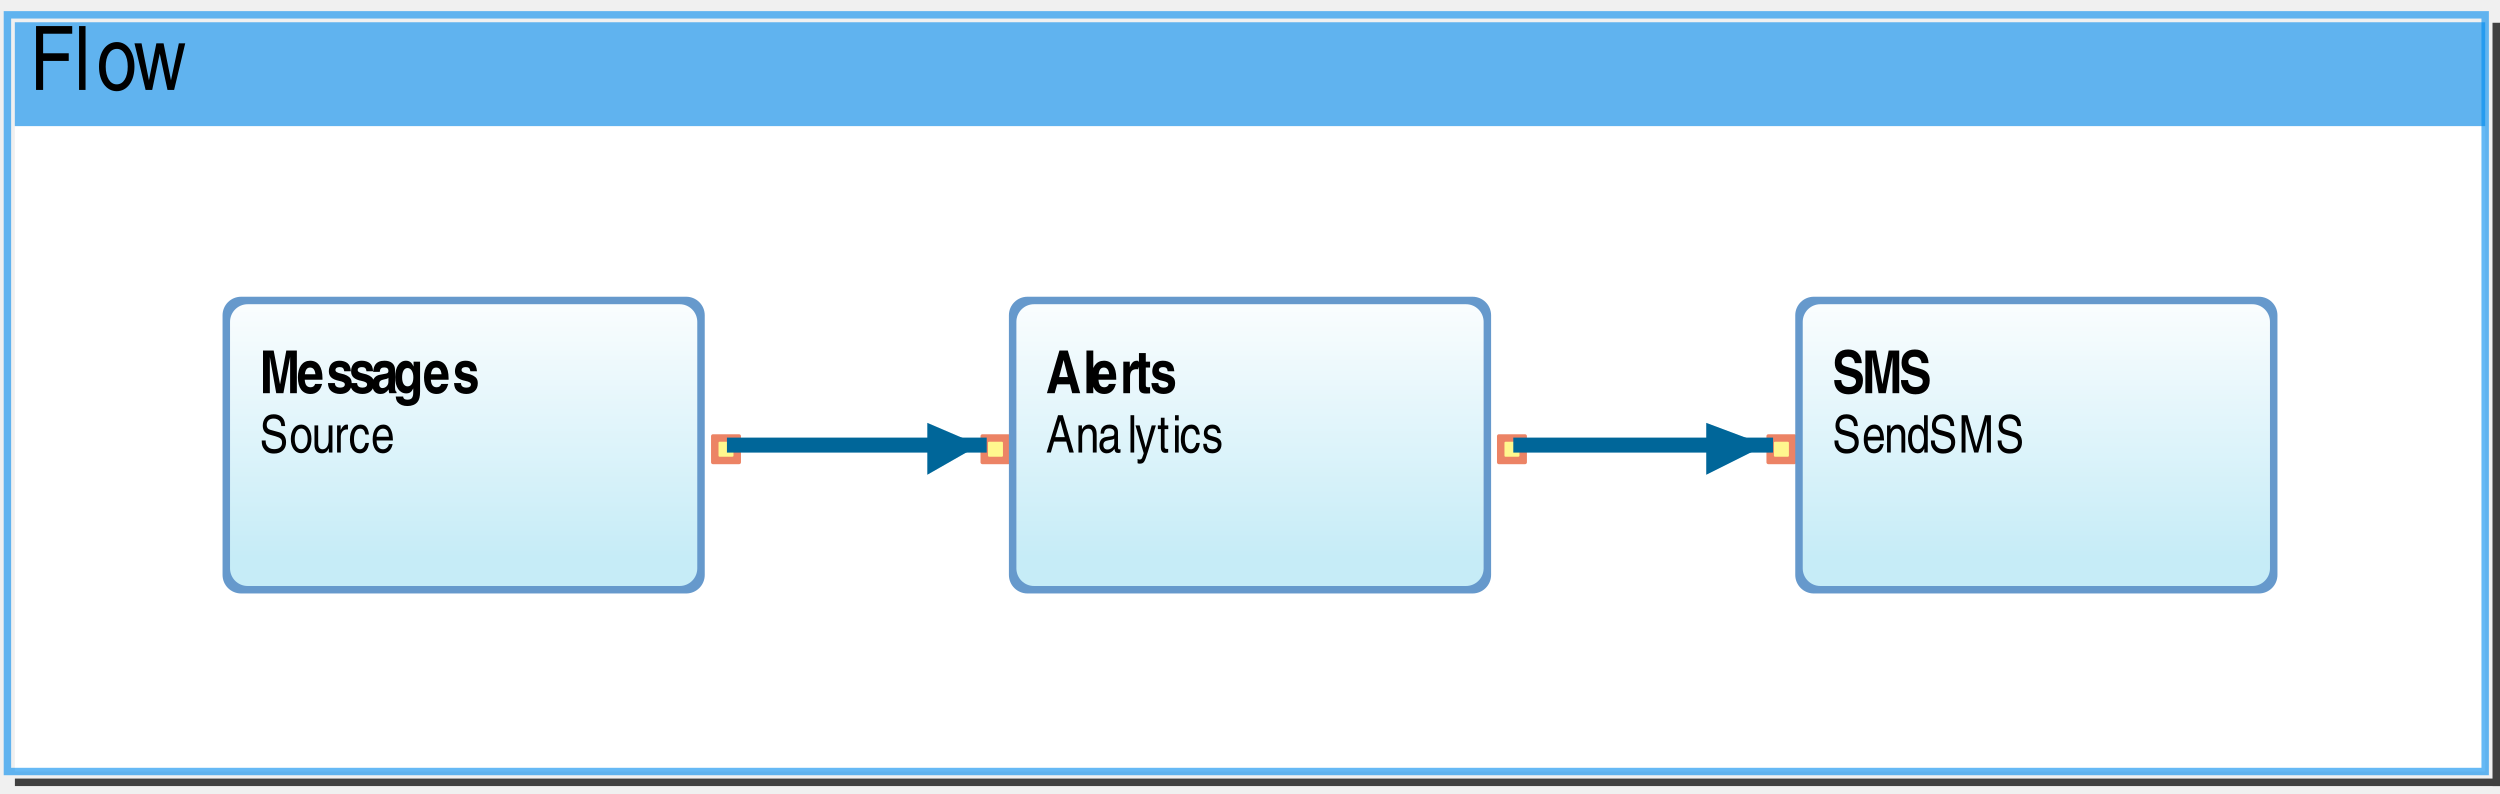
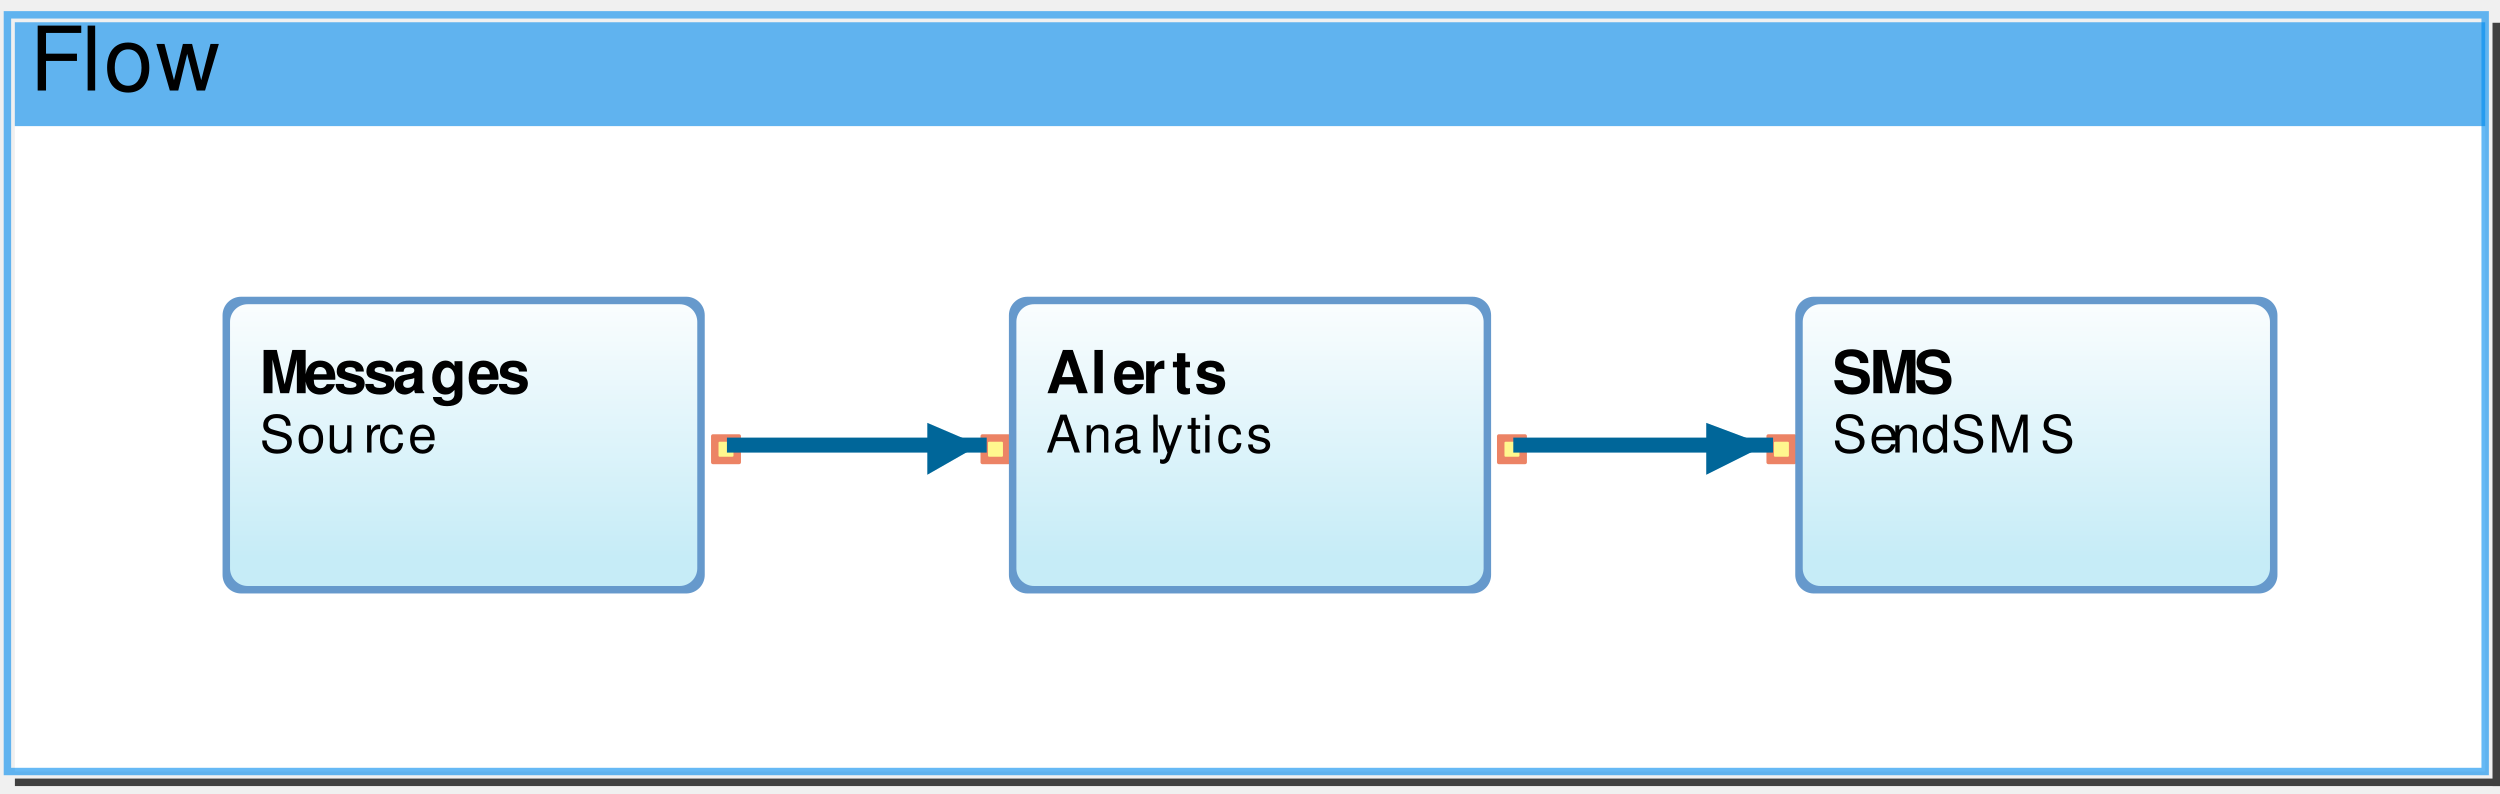
<svg xmlns="http://www.w3.org/2000/svg" style="fill-opacity:1; color-rendering:auto; color-interpolation:auto; text-rendering:auto; stroke:black; stroke-linecap:square; stroke-miterlimit:10; shape-rendering:auto; stroke-opacity:1; fill:black; stroke-dasharray:none; font-weight:normal; stroke-width:1; font-family:'Dialog'; font-style:normal; stroke-linejoin:miter; font-size:12; stroke-dashoffset:0; image-rendering:auto;">
  <defs id="genericDefs" />
  <g>
    <defs id="defs1">
      <linearGradient x1="31.009" gradientUnits="userSpaceOnUse" x2="31.009" y1="41.009" y2="75.193" id="linearGradient1" spreadMethod="pad">
        <stop style="stop-opacity:1; stop-color:rgb(250,253,254);" offset="0%" />
        <stop style="stop-opacity:1; stop-color:rgb(198,236,247);" offset="100%" />
      </linearGradient>
      <linearGradient x1="137.009" gradientUnits="userSpaceOnUse" x2="137.009" y1="41.009" y2="75.193" id="linearGradient2" spreadMethod="pad">
        <stop style="stop-opacity:1; stop-color:rgb(250,253,254);" offset="0%" />
        <stop style="stop-opacity:1; stop-color:rgb(198,236,247);" offset="100%" />
      </linearGradient>
      <linearGradient x1="243.009" gradientUnits="userSpaceOnUse" x2="243.009" y1="41.009" y2="75.193" id="linearGradient3" spreadMethod="pad">
        <stop style="stop-opacity:1; stop-color:rgb(250,253,254);" offset="0%" />
        <stop style="stop-opacity:1; stop-color:rgb(198,236,247);" offset="100%" />
      </linearGradient>
      <clipPath clipPathUnits="userSpaceOnUse" id="clipPath1">
        <path d="M0 0 L337 0 L337 107 L0 107 L0 0 Z" />
      </clipPath>
      <clipPath clipPathUnits="userSpaceOnUse" id="clipPath2">
        <path d="M0 0 L0 107 L337 107 L337 0 Z" />
      </clipPath>
      <clipPath clipPathUnits="userSpaceOnUse" id="clipPath3">
        <path d="M0 0 L0 106 L337 106 L337 0 Z" />
      </clipPath>
    </defs>
    <g style="fill:rgb(0,0,0); fill-opacity:0; stroke-opacity:0; stroke:rgb(0,0,0);">
      <rect x="0" y="0" width="337" style="clip-path:url(#clipPath1); stroke:none;" height="107" />
    </g>
    <g style="fill:rgb(64,64,64); text-rendering:optimizeSpeed; stroke:rgb(64,64,64);">
      <rect x="2.009" y="104.952" width="334.991" style="clip-path:url(#clipPath2); stroke:none;" height="1.009" />
      <rect x="335.991" y="3.068" width="1.009" style="clip-path:url(#clipPath2); stroke:none;" height="102.893" />
      <rect x="2" y="17" width="333" style="clip-path:url(#clipPath3); fill:white; text-rendering:geometricPrecision; stroke:none;" height="87" />
    </g>
    <g style="fill:rgb(0,139,239); text-rendering:geometricPrecision; fill-opacity:0.6; stroke-opacity:0.6; stroke:rgb(0,139,239);">
      <rect x="2" y="3" width="333" style="clip-path:url(#clipPath3); stroke:none;" height="14" />
    </g>
    <g style="font-family:sans-serif; text-rendering:geometricPrecision;">
-       <path d="M5.812 8.215 L5.812 12.122 L4.859 12.122 L4.859 3.512 L9.734 3.512 L9.734 4.544 L5.812 4.544 L5.812 7.184 L9.266 7.184 L9.266 8.215 ZM11.531 3.512 L11.531 12.122 L10.656 12.122 L10.656 3.512 ZM15.766 5.669 C17.156 5.669 18.125 7.044 18.125 8.981 C18.125 10.934 17.156 12.294 15.734 12.294 C14.328 12.294 13.344 10.934 13.344 8.981 C13.344 6.997 14.312 5.669 15.766 5.669 ZM15.766 6.59 C14.828 6.59 14.25 7.512 14.25 8.981 C14.25 10.434 14.844 11.372 15.734 11.372 C16.641 11.372 17.219 10.434 17.219 8.981 C17.219 7.544 16.641 6.59 15.766 6.59 ZM21.531 7.215 L20.516 12.122 L19.625 12.122 L18.125 5.84 L19.078 5.84 L20.078 10.825 L21.078 5.84 L22.047 5.84 L23.047 10.825 L24.109 5.84 L24.969 5.84 L23.469 12.122 L22.578 12.122 Z" style="stroke:none; clip-path:url(#clipPath3);" />
+       <path d="M6.203 8.216 L6.203 12.2 L5.078 12.2 L5.078 3.45 L10.953 3.45 L10.953 4.435 L6.203 4.435 L6.203 7.232 L10.375 7.232 L10.375 8.216 ZM12.828 3.45 L12.828 12.2 L11.812 12.2 L11.812 3.45 ZM17.266 5.732 C19.078 5.732 20.125 6.982 20.125 9.153 C20.125 11.216 19.047 12.482 17.281 12.482 C15.484 12.482 14.438 11.216 14.438 9.107 C14.438 6.997 15.5 5.732 17.266 5.732 ZM17.281 6.654 C16.156 6.654 15.469 7.591 15.469 9.107 C15.469 10.622 16.156 11.56 17.281 11.56 C18.375 11.56 19.078 10.622 19.078 9.138 C19.078 7.575 18.406 6.654 17.281 6.654 ZM27.641 12.2 L26.516 12.2 L25.234 7.263 L24.031 12.2 L22.891 12.2 L21.078 5.919 L22.172 5.919 L23.453 10.81 L24.656 5.919 L25.891 5.919 L27.125 10.81 L28.375 5.919 L29.5 5.919 Z" style="stroke:none; clip-path:url(#clipPath3);" />
    </g>
    <g style="fill:rgb(0,139,239); text-rendering:geometricPrecision; fill-opacity:0.6; font-family:sans-serif; stroke-opacity:0.6; stroke:rgb(0,139,239);">
      <rect x="1" y="2" width="334" style="fill:none; clip-path:url(#clipPath3);" height="102" />
    </g>
    <g style="fill:rgb(236,131,101); text-rendering:geometricPrecision; font-family:sans-serif; stroke:rgb(236,131,101);">
      <rect x="95.847" y="58.537" width="4.036" style="clip-path:url(#clipPath2); stroke:none;" rx="0.252" ry="0.252" height="4.036" />
      <rect x="96.856" y="59.546" width="2.018" style="clip-path:url(#clipPath2); fill:rgb(255,247,142); stroke:none;" rx="0.126" ry="0.127" height="2.018" />
      <rect x="30" y="40" width="65" style="clip-path:url(#clipPath2); fill:rgb(102,153,204); stroke:none;" rx="2.5" ry="2.5" height="40" />
      <rect x="31.009" y="41.009" width="62.982" style="clip-path:url(#clipPath2); fill:url(#linearGradient1); stroke:none;" rx="2.374" ry="2.375" height="37.982" />
    </g>
    <g style="text-rendering:geometricPrecision; font-size:8; font-weight:bold; font-family:sans-serif;">
-       <path d="M40.016 47.25 L40.016 53 L39.109 53 L39.109 48.125 L38.203 53 L37.234 53 L36.375 48.125 L36.375 53 L35.453 53 L35.453 47.25 L36.891 47.25 L37.75 51.812 L38.594 47.25 ZM42.484 51.75 L43.422 51.75 C43.266 52.266 43.141 52.516 42.844 52.766 C42.578 53 42.25 53.109 41.859 53.109 C40.766 53.109 40.156 52.297 40.156 50.859 C40.156 49.469 40.781 48.625 41.812 48.625 C42.875 48.625 43.469 49.469 43.469 50.984 L43.469 51.188 L41.078 51.188 C41.125 51.891 41.375 52.203 41.875 52.203 C42.188 52.203 42.391 52.047 42.484 51.75 ZM41.094 50.453 L42.516 50.453 C42.453 49.844 42.219 49.547 41.797 49.547 C41.391 49.547 41.172 49.828 41.094 50.453 ZM47.297 50.047 L46.406 50.047 C46.344 49.625 46.172 49.484 45.781 49.484 C45.422 49.484 45.219 49.625 45.219 49.891 C45.219 50.109 45.453 50.25 45.969 50.359 C46.578 50.469 47.062 50.734 47.25 51.031 C47.359 51.203 47.406 51.422 47.406 51.672 C47.406 52.562 46.812 53.109 45.859 53.109 C45.391 53.109 44.953 52.969 44.672 52.734 C44.375 52.484 44.25 52.219 44.203 51.641 L45.141 51.641 C45.156 52.062 45.391 52.25 45.891 52.25 C46.25 52.25 46.484 52.094 46.484 51.812 C46.484 51.594 46.25 51.453 45.734 51.344 C44.766 51.156 44.328 50.766 44.328 50.047 C44.328 49.75 44.406 49.469 44.531 49.234 C44.781 48.828 45.188 48.625 45.781 48.625 C46.203 48.625 46.578 48.75 46.828 48.938 C47.109 49.172 47.234 49.453 47.297 50.047 ZM50.297 50.047 L49.406 50.047 C49.344 49.625 49.172 49.484 48.781 49.484 C48.422 49.484 48.219 49.625 48.219 49.891 C48.219 50.109 48.453 50.25 48.969 50.359 C49.578 50.469 50.062 50.734 50.25 51.031 C50.359 51.203 50.406 51.422 50.406 51.672 C50.406 52.562 49.812 53.109 48.859 53.109 C48.391 53.109 47.953 52.969 47.672 52.734 C47.375 52.484 47.25 52.219 47.203 51.641 L48.141 51.641 C48.156 52.062 48.391 52.25 48.891 52.25 C49.25 52.25 49.484 52.094 49.484 51.812 C49.484 51.594 49.25 51.453 48.734 51.344 C47.766 51.156 47.328 50.766 47.328 50.047 C47.328 49.75 47.406 49.469 47.531 49.234 C47.781 48.828 48.188 48.625 48.781 48.625 C49.203 48.625 49.578 48.75 49.828 48.938 C50.109 49.172 50.234 49.453 50.297 50.047 ZM51.188 50.125 L50.297 50.125 C50.359 49.641 50.422 49.422 50.578 49.172 C50.828 48.812 51.234 48.625 51.828 48.625 C52.734 48.625 53.25 49.094 53.25 49.859 L53.25 52.172 C53.25 52.578 53.297 52.75 53.453 52.828 L53.453 53 L52.469 53 C52.422 52.797 52.406 52.734 52.391 52.5 C52.031 52.953 51.734 53.109 51.281 53.109 C50.609 53.109 50.188 52.625 50.188 51.859 C50.188 51.125 50.562 50.625 51.219 50.516 L52.047 50.359 C52.266 50.312 52.359 50.203 52.359 50.016 C52.359 49.688 52.172 49.531 51.797 49.531 C51.406 49.531 51.234 49.688 51.188 50.125 ZM52.359 51.469 L52.359 50.922 C52.234 51.047 52.109 51.094 51.734 51.156 C51.281 51.25 51.109 51.422 51.109 51.797 C51.109 52.109 51.281 52.312 51.547 52.312 C52 52.312 52.359 51.938 52.359 51.469 ZM55.75 48.75 L56.625 48.75 L56.625 52.781 C56.625 53.469 56.516 53.906 56.266 54.203 C55.984 54.547 55.5 54.734 54.922 54.734 C54.359 54.734 53.922 54.562 53.641 54.25 C53.453 54.047 53.391 53.859 53.344 53.453 L54.344 53.453 C54.359 53.578 54.375 53.625 54.422 53.688 C54.5 53.812 54.688 53.875 54.938 53.875 C55.484 53.875 55.703 53.594 55.703 52.906 L55.703 52.359 C55.469 52.859 55.219 53.031 54.766 53.031 C53.844 53.031 53.266 52.188 53.266 50.828 C53.266 49.5 53.844 48.625 54.719 48.625 C55.203 48.625 55.5 48.859 55.75 49.406 ZM54.938 49.609 C54.484 49.609 54.203 50.094 54.203 50.859 C54.203 51.625 54.484 52.078 54.938 52.078 C55.438 52.078 55.719 51.625 55.719 50.859 C55.719 50.125 55.406 49.609 54.938 49.609 ZM59.484 51.75 L60.422 51.75 C60.266 52.266 60.141 52.516 59.844 52.766 C59.578 53 59.25 53.109 58.859 53.109 C57.766 53.109 57.156 52.297 57.156 50.859 C57.156 49.469 57.781 48.625 58.812 48.625 C59.875 48.625 60.469 49.469 60.469 50.984 L60.469 51.188 L58.078 51.188 C58.125 51.891 58.375 52.203 58.875 52.203 C59.188 52.203 59.391 52.047 59.484 51.75 ZM58.094 50.453 L59.516 50.453 C59.453 49.844 59.219 49.547 58.797 49.547 C58.391 49.547 58.172 49.828 58.094 50.453 ZM64.297 50.047 L63.406 50.047 C63.344 49.625 63.172 49.484 62.781 49.484 C62.422 49.484 62.219 49.625 62.219 49.891 C62.219 50.109 62.453 50.25 62.969 50.359 C63.578 50.469 64.062 50.734 64.25 51.031 C64.359 51.203 64.406 51.422 64.406 51.672 C64.406 52.562 63.812 53.109 62.859 53.109 C62.391 53.109 61.953 52.969 61.672 52.734 C61.375 52.484 61.25 52.219 61.203 51.641 L62.141 51.641 C62.156 52.062 62.391 52.25 62.891 52.25 C63.25 52.25 63.484 52.094 63.484 51.812 C63.484 51.594 63.25 51.453 62.734 51.344 C61.766 51.156 61.328 50.766 61.328 50.047 C61.328 49.75 61.406 49.469 61.531 49.234 C61.781 48.828 62.188 48.625 62.781 48.625 C63.203 48.625 63.578 48.75 63.828 48.938 C64.109 49.172 64.234 49.453 64.297 50.047 Z" style="stroke:none; clip-path:url(#clipPath2);" />
-       <path d="M38.438 57.438 L37.922 57.438 C37.891 57.156 37.859 57.016 37.766 56.844 C37.578 56.578 37.281 56.422 36.891 56.422 C36.297 56.422 35.953 56.75 35.953 57.297 C35.953 57.641 36.109 57.844 36.438 57.938 L37.625 58.266 C38.234 58.438 38.562 58.906 38.562 59.625 C38.562 60.562 37.938 61.141 36.938 61.141 C36.297 61.141 35.891 60.938 35.578 60.5 C35.359 60.203 35.281 59.922 35.281 59.375 L35.812 59.375 C35.812 59.703 35.859 59.875 35.969 60.062 C36.156 60.375 36.5 60.547 36.953 60.547 C37.625 60.547 38.016 60.234 38.016 59.688 C38.016 59.203 37.828 59.016 37.141 58.812 L36.297 58.578 C35.719 58.422 35.422 58.016 35.422 57.375 C35.422 56.969 35.547 56.594 35.766 56.312 C36.016 56 36.391 55.844 36.891 55.844 C37.516 55.844 37.984 56.094 38.234 56.547 C38.359 56.781 38.406 57 38.438 57.438 ZM40.609 57.234 C41.422 57.234 41.984 58.031 41.984 59.172 C41.984 60.312 41.422 61.094 40.594 61.094 C39.781 61.094 39.203 60.312 39.203 59.172 C39.203 58.016 39.766 57.234 40.609 57.234 ZM40.609 57.766 C40.062 57.766 39.734 58.312 39.734 59.172 C39.734 60.016 40.078 60.562 40.594 60.562 C41.125 60.562 41.469 60.016 41.469 59.172 C41.469 58.328 41.125 57.766 40.609 57.766 ZM44.812 61 L44.328 61 L44.328 60.438 C44.062 60.938 43.828 61.109 43.375 61.109 C42.766 61.109 42.391 60.688 42.391 59.969 L42.391 57.344 L42.891 57.344 L42.891 59.766 C42.891 60.297 43.094 60.562 43.484 60.562 C43.984 60.562 44.297 60.094 44.297 59.359 L44.297 57.344 L44.812 57.344 ZM46.906 57.891 L46.719 57.891 C46.266 57.891 45.938 58.297 45.938 58.859 L45.938 61 L45.438 61 L45.438 57.344 L45.922 57.344 L45.922 57.969 C46.188 57.438 46.422 57.234 46.766 57.234 C46.812 57.234 46.859 57.234 46.906 57.25 ZM49.734 58.578 L49.25 58.578 C49.156 58.016 48.953 57.781 48.547 57.781 C48.016 57.781 47.719 58.297 47.719 59.188 C47.719 60.062 48 60.562 48.516 60.562 C48.891 60.562 49.141 60.281 49.25 59.703 L49.734 59.703 C49.625 60.641 49.203 61.109 48.516 61.109 C47.703 61.109 47.172 60.375 47.172 59.234 C47.172 58.016 47.734 57.234 48.594 57.234 C49.266 57.234 49.641 57.672 49.734 58.578 ZM52.422 59.859 L52.922 59.859 C52.781 60.641 52.297 61.109 51.609 61.109 C50.75 61.109 50.234 60.391 50.234 59.234 C50.234 58.016 50.781 57.234 51.656 57.234 C52.141 57.234 52.469 57.453 52.703 57.938 C52.875 58.312 52.938 58.641 52.969 59.375 L50.766 59.375 C50.781 59.781 50.828 59.984 50.938 60.188 C51.094 60.438 51.328 60.562 51.625 60.562 C52.031 60.562 52.359 60.266 52.422 59.859 ZM50.766 58.875 L52.438 58.875 C52.406 58.5 52.359 58.312 52.25 58.125 C52.109 57.906 51.891 57.781 51.625 57.781 C51.141 57.781 50.797 58.219 50.766 58.875 Z" style="stroke:none; clip-path:url(#clipPath2);" />
+       <path d="M36.734 48.453 L36.734 53 L35.531 53 L35.531 47.172 L37.312 47.172 L38.375 51.812 L39.406 47.172 L41.203 47.172 L41.203 53 L40.016 53 L40.016 48.453 L38.969 53 L37.781 53 ZM45.188 51.188 L42.297 51.188 C42.312 51.594 42.359 51.797 42.453 51.953 C42.609 52.188 42.875 52.328 43.188 52.328 C43.594 52.328 43.906 52.125 44.047 51.781 L45.156 51.781 C44.906 52.625 44.125 53.188 43.156 53.188 C41.922 53.188 41.172 52.344 41.172 50.953 C41.172 49.5 41.938 48.609 43.172 48.609 C44.047 48.609 44.75 49.078 45.031 49.859 C45.141 50.172 45.203 50.562 45.203 51 C45.203 51.062 45.203 51.094 45.188 51.188 ZM42.312 50.453 L44.031 50.453 C44.016 50.156 43.953 49.984 43.859 49.828 C43.703 49.594 43.438 49.469 43.156 49.469 C42.656 49.469 42.391 49.797 42.312 50.453 ZM49.047 50.078 L47.953 50.078 C47.953 49.688 47.688 49.484 47.156 49.484 C46.766 49.484 46.5 49.641 46.5 49.891 C46.5 50.062 46.578 50.125 46.891 50.219 L48.312 50.625 C48.875 50.797 49.156 51.156 49.156 51.719 C49.156 52.141 48.969 52.547 48.641 52.797 C48.328 53.062 47.875 53.188 47.266 53.188 C45.953 53.188 45.266 52.688 45.234 51.75 L46.328 51.75 C46.375 51.969 46.422 52.062 46.547 52.156 C46.688 52.25 46.922 52.297 47.203 52.297 C47.734 52.297 48.047 52.141 48.047 51.875 C48.047 51.703 47.938 51.609 47.656 51.531 L46.328 51.109 C45.906 50.969 45.781 50.906 45.625 50.75 C45.469 50.578 45.391 50.344 45.391 50.047 C45.391 49.156 46.062 48.609 47.156 48.609 C48.312 48.609 49.031 49.156 49.047 50.078 ZM53.047 50.078 L51.953 50.078 C51.953 49.688 51.688 49.484 51.156 49.484 C50.766 49.484 50.5 49.641 50.5 49.891 C50.5 50.062 50.578 50.125 50.891 50.219 L52.312 50.625 C52.875 50.797 53.156 51.156 53.156 51.719 C53.156 52.141 52.969 52.547 52.641 52.797 C52.328 53.062 51.875 53.188 51.266 53.188 C49.953 53.188 49.266 52.688 49.234 51.75 L50.328 51.75 C50.375 51.969 50.422 52.062 50.547 52.156 C50.688 52.25 50.922 52.297 51.203 52.297 C51.734 52.297 52.047 52.141 52.047 51.875 C52.047 51.703 51.938 51.609 51.656 51.531 L50.328 51.109 C49.906 50.969 49.781 50.906 49.625 50.75 C49.469 50.578 49.391 50.344 49.391 50.047 C49.391 49.156 50.062 48.609 51.156 48.609 C52.312 48.609 53.031 49.156 53.047 50.078 ZM57.188 52.859 L57.188 53 L55.969 53 C55.875 52.875 55.844 52.797 55.844 52.562 C55.453 52.969 55.016 53.188 54.531 53.188 C54.156 53.188 53.781 53.031 53.531 52.781 C53.328 52.562 53.219 52.25 53.219 51.891 C53.219 51.109 53.641 50.672 54.5 50.531 L54.938 50.453 C55.5 50.359 55.5 50.359 55.641 50.281 C55.766 50.219 55.844 50.094 55.844 49.938 C55.844 49.656 55.625 49.516 55.188 49.516 C54.641 49.516 54.453 49.656 54.406 50.109 L53.312 50.109 C53.391 49.109 54 48.609 55.172 48.609 C56.344 48.609 56.938 49.062 56.938 49.938 L56.938 52.344 C56.938 52.562 56.984 52.688 57.188 52.859 ZM55.844 51.266 L55.844 50.953 C55.719 51.031 55.656 51.047 55.375 51.094 L54.984 51.172 C54.516 51.266 54.344 51.422 54.344 51.766 C54.344 52.078 54.578 52.281 54.953 52.281 C55.516 52.281 55.844 51.906 55.844 51.266 ZM61.266 48.688 L62.328 48.688 L62.328 53.141 C62.328 54.156 61.578 54.75 60.266 54.75 C59.609 54.75 59.125 54.609 58.781 54.328 C58.5 54.094 58.375 53.859 58.359 53.516 L59.516 53.516 C59.609 53.844 59.891 54.031 60.312 54.031 C60.875 54.031 61.266 53.656 61.266 53.141 L61.266 52.562 C60.844 53.031 60.547 53.188 60.047 53.188 C58.969 53.188 58.266 52.281 58.266 50.938 C58.266 49.609 59.047 48.609 60.062 48.609 C60.562 48.609 60.922 48.828 61.266 49.344 ZM60.297 49.547 C59.766 49.547 59.391 50.109 59.391 50.922 C59.391 51.719 59.766 52.25 60.281 52.25 C60.875 52.25 61.281 51.719 61.281 50.922 C61.281 50.125 60.859 49.547 60.297 49.547 ZM67.188 51.188 L64.297 51.188 C64.312 51.594 64.359 51.797 64.453 51.953 C64.609 52.188 64.875 52.328 65.188 52.328 C65.594 52.328 65.906 52.125 66.047 51.781 L67.156 51.781 C66.906 52.625 66.125 53.188 65.156 53.188 C63.922 53.188 63.172 52.344 63.172 50.953 C63.172 49.5 63.938 48.609 65.172 48.609 C66.047 48.609 66.75 49.078 67.031 49.859 C67.141 50.172 67.203 50.562 67.203 51 C67.203 51.062 67.203 51.094 67.188 51.188 ZM64.312 50.453 L66.031 50.453 C66.016 50.156 65.953 49.984 65.859 49.828 C65.703 49.594 65.438 49.469 65.156 49.469 C64.656 49.469 64.391 49.797 64.312 50.453 ZM71.047 50.078 L69.953 50.078 C69.953 49.688 69.688 49.484 69.156 49.484 C68.766 49.484 68.5 49.641 68.5 49.891 C68.5 50.062 68.578 50.125 68.891 50.219 L70.312 50.625 C70.875 50.797 71.156 51.156 71.156 51.719 C71.156 52.141 70.969 52.547 70.641 52.797 C70.328 53.062 69.875 53.188 69.266 53.188 C67.953 53.188 67.266 52.688 67.234 51.75 L68.328 51.75 C68.375 51.969 68.422 52.062 68.547 52.156 C68.688 52.25 68.922 52.297 69.203 52.297 C69.734 52.297 70.047 52.141 70.047 51.875 C70.047 51.703 69.938 51.609 69.656 51.531 L68.328 51.109 C67.906 50.969 67.781 50.906 67.625 50.75 C67.469 50.578 67.391 50.344 67.391 50.047 C67.391 49.156 68.062 48.609 69.156 48.609 C70.312 48.609 71.031 49.156 71.047 50.078 Z" style="stroke:none; clip-path:url(#clipPath2);" />
+       <path d="M39.172 57.391 L38.562 57.391 C38.547 56.734 38.094 56.359 37.281 56.359 C36.594 56.359 36.141 56.703 36.141 57.219 C36.141 57.609 36.359 57.812 36.984 57.969 L38.266 58.312 C38.953 58.516 39.344 58.969 39.344 59.594 C39.344 60.047 39.125 60.5 38.781 60.766 C38.453 61.016 37.969 61.156 37.359 61.156 C36.578 61.156 35.984 60.906 35.641 60.438 C35.438 60.156 35.344 59.844 35.344 59.375 L35.953 59.375 C35.938 59.688 36.031 59.938 36.219 60.156 C36.469 60.453 36.844 60.594 37.391 60.594 C37.812 60.594 38.125 60.516 38.328 60.375 C38.547 60.219 38.703 59.938 38.703 59.656 C38.703 59.266 38.406 59 37.766 58.844 L36.484 58.5 C35.812 58.328 35.484 57.938 35.484 57.312 C35.484 56.391 36.188 55.812 37.297 55.812 C38.484 55.812 39.172 56.391 39.172 57.391 ZM41.906 57.234 C42.969 57.234 43.562 57.953 43.562 59.219 C43.562 60.422 42.938 61.156 41.906 61.156 C40.875 61.156 40.25 60.422 40.25 59.188 C40.25 57.969 40.875 57.234 41.906 57.234 ZM41.906 57.766 C41.266 57.766 40.859 58.312 40.859 59.188 C40.859 60.078 41.266 60.625 41.906 60.625 C42.562 60.625 42.969 60.078 42.969 59.219 C42.969 58.312 42.562 57.766 41.906 57.766 ZM47.375 61 L46.844 61 L46.844 60.484 C46.5 60.969 46.156 61.156 45.625 61.156 C44.906 61.156 44.453 60.766 44.453 60.156 L44.453 57.328 L45.031 57.328 L45.031 59.922 C45.031 60.375 45.328 60.656 45.797 60.656 C46.406 60.656 46.797 60.156 46.797 59.406 L46.797 57.328 L47.375 57.328 ZM49.484 57.328 L50.016 57.328 L50.016 58 C50.359 57.453 50.641 57.234 51.016 57.234 C51.094 57.234 51.156 57.234 51.25 57.25 L51.25 57.844 C50.844 57.844 50.672 57.891 50.484 58.031 C50.203 58.234 50.078 58.578 50.078 59.094 L50.078 61 L49.484 61 ZM54.297 58.562 L53.703 58.562 C53.641 58.047 53.328 57.766 52.844 57.766 C52.203 57.766 51.828 58.312 51.828 59.234 C51.828 60.094 52.219 60.625 52.859 60.625 C53.359 60.625 53.656 60.328 53.75 59.734 L54.344 59.734 C54.266 60.641 53.719 61.156 52.844 61.156 C51.844 61.156 51.219 60.406 51.219 59.234 C51.219 58.016 51.859 57.234 52.844 57.234 C53.359 57.234 53.797 57.438 54.047 57.766 C54.188 57.969 54.266 58.203 54.297 58.562 ZM58.594 59.359 L55.891 59.359 C55.891 59.719 55.938 59.938 56.078 60.141 C56.281 60.453 56.594 60.625 56.969 60.625 C57.438 60.625 57.766 60.375 57.922 59.891 L58.516 59.891 C58.359 60.688 57.781 61.156 56.953 61.156 C55.922 61.156 55.281 60.422 55.281 59.219 C55.281 58.016 55.938 57.234 56.953 57.234 C57.641 57.234 58.203 57.594 58.438 58.188 C58.547 58.469 58.594 58.797 58.594 59.359 ZM55.906 58.891 L57.969 58.891 C57.969 58.875 57.969 58.859 57.969 58.844 C57.969 58.234 57.531 57.766 56.953 57.766 C56.359 57.766 55.953 58.203 55.906 58.891 Z" style="stroke:none; clip-path:url(#clipPath2);" />
    </g>
    <g style="fill:rgb(236,131,101); text-rendering:geometricPrecision; font-size:7; font-family:sans-serif; stroke:rgb(236,131,101);">
      <rect x="201.793" y="58.537" width="4.036" style="clip-path:url(#clipPath2); stroke:none;" rx="0.252" ry="0.252" height="4.036" />
      <rect x="202.802" y="59.546" width="2.018" style="clip-path:url(#clipPath2); fill:rgb(255,247,142); stroke:none;" rx="0.126" ry="0.127" height="2.018" />
      <rect x="132.171" y="58.537" width="4.036" style="clip-path:url(#clipPath2); stroke:none;" rx="0.252" ry="0.252" height="4.036" />
      <rect x="133.18" y="59.546" width="2.018" style="clip-path:url(#clipPath2); fill:rgb(255,247,142); stroke:none;" rx="0.126" ry="0.127" height="2.018" />
      <rect x="136" y="40" width="65" style="clip-path:url(#clipPath2); fill:rgb(102,153,204); stroke:none;" rx="2.5" ry="2.5" height="40" />
      <rect x="137.009" y="41.009" width="62.982" style="clip-path:url(#clipPath2); fill:url(#linearGradient2); stroke:none;" rx="2.374" ry="2.375" height="37.982" />
    </g>
    <g style="text-rendering:geometricPrecision; font-size:8; font-weight:bold; font-family:sans-serif;">
-       <path d="M142.5 51.812 L142.172 53 L141.125 53 L142.812 47.25 L143.938 47.25 L145.609 53 L144.531 53 L144.234 51.812 ZM143.375 48.531 L142.766 50.828 L143.953 50.828 ZM147.375 47.25 L147.375 53 L146.453 53 L146.453 47.25 ZM149.484 51.75 L150.422 51.75 C150.266 52.266 150.141 52.516 149.844 52.766 C149.578 53 149.25 53.109 148.859 53.109 C147.766 53.109 147.156 52.297 147.156 50.859 C147.156 49.469 147.781 48.625 148.812 48.625 C149.875 48.625 150.469 49.469 150.469 50.984 L150.469 51.188 L148.078 51.188 C148.125 51.891 148.375 52.203 148.875 52.203 C149.188 52.203 149.391 52.047 149.484 51.75 ZM148.094 50.453 L149.516 50.453 C149.453 49.844 149.219 49.547 148.797 49.547 C148.391 49.547 148.172 49.828 148.094 50.453 ZM151.422 53 L151.422 48.75 L152.297 48.75 L152.297 49.5 C152.562 48.859 152.812 48.625 153.266 48.625 C153.297 48.625 153.344 48.625 153.453 48.641 L153.453 49.781 C153.391 49.781 153.297 49.766 153.219 49.766 C152.609 49.766 152.328 50.094 152.328 50.781 L152.328 53 ZM154.453 47.594 L154.453 48.75 L155.031 48.75 L155.031 49.547 L154.453 49.547 L154.453 51.859 C154.453 52.156 154.5 52.203 154.828 52.203 C154.875 52.203 154.922 52.203 155.031 52.188 L155.031 53.031 C154.719 53.047 154.688 53.047 154.578 53.047 L154.469 53.047 C153.797 53.047 153.531 52.797 153.531 52.125 L153.531 49.547 L153.062 49.547 L153.062 48.75 L153.531 48.75 L153.531 47.594 ZM158.297 50.047 L157.406 50.047 C157.344 49.625 157.172 49.484 156.781 49.484 C156.422 49.484 156.219 49.625 156.219 49.891 C156.219 50.109 156.453 50.25 156.969 50.359 C157.578 50.469 158.062 50.734 158.25 51.031 C158.359 51.203 158.406 51.422 158.406 51.672 C158.406 52.562 157.812 53.109 156.859 53.109 C156.391 53.109 155.953 52.969 155.672 52.734 C155.375 52.484 155.25 52.219 155.203 51.641 L156.141 51.641 C156.156 52.062 156.391 52.25 156.891 52.25 C157.25 52.25 157.484 52.094 157.484 51.812 C157.484 51.594 157.25 51.453 156.734 51.344 C155.766 51.156 155.328 50.766 155.328 50.047 C155.328 49.75 155.406 49.469 155.531 49.234 C155.781 48.828 156.188 48.625 156.781 48.625 C157.203 48.625 157.578 48.75 157.828 48.938 C158.109 49.172 158.234 49.453 158.297 50.047 Z" style="stroke:none; clip-path:url(#clipPath2);" />
-       <path d="M143.734 59.531 L142.078 59.531 L141.656 61 L141.078 61 L142.625 55.969 L143.266 55.969 L144.75 61 L144.141 61 ZM142.25 58.922 L143.531 58.922 L142.922 56.703 ZM145.844 57.344 L145.844 57.875 C146.109 57.422 146.391 57.234 146.812 57.234 C147.438 57.234 147.828 57.703 147.828 58.516 L147.828 61 L147.312 61 L147.312 58.75 C147.312 58.078 147.125 57.781 146.703 57.781 C146.188 57.781 145.875 58.234 145.875 59 L145.875 61 L145.375 61 L145.375 57.344 ZM148.812 58.453 L148.359 58.453 C148.375 58.094 148.422 57.906 148.531 57.719 C148.734 57.406 149.094 57.234 149.562 57.234 C150.281 57.234 150.703 57.625 150.703 58.25 L150.703 60.359 C150.703 60.5 150.766 60.578 150.875 60.578 C150.906 60.578 150.938 60.578 151.047 60.547 L151.047 61 C151.031 61 151.016 61 150.984 61.016 C150.891 61.062 150.828 61.062 150.75 61.062 C150.406 61.062 150.266 60.906 150.234 60.516 C149.906 60.938 149.594 61.109 149.172 61.109 C148.594 61.109 148.203 60.672 148.203 60.031 C148.203 59.391 148.531 58.984 149.125 58.906 L149.953 58.781 C150.141 58.75 150.219 58.625 150.219 58.359 C150.219 57.953 149.984 57.75 149.531 57.75 C149.078 57.75 148.891 57.938 148.812 58.453 ZM150.203 59.734 L150.203 59.125 C150.094 59.234 149.953 59.266 149.375 59.359 C148.922 59.438 148.734 59.609 148.734 59.984 C148.734 60.375 148.938 60.594 149.281 60.594 C149.781 60.594 150.203 60.188 150.203 59.734 ZM152.891 55.969 L152.891 61 L152.391 61 L152.391 55.969 ZM154.438 60.344 L155.25 57.344 L155.812 57.344 L154.719 60.938 C154.281 62.375 154.188 62.5 153.578 62.5 C153.516 62.5 153.469 62.484 153.375 62.453 L153.344 62.438 L153.344 61.875 C153.438 61.922 153.531 61.938 153.641 61.938 C153.859 61.938 153.938 61.844 154.047 61.469 C154.078 61.422 154.125 61.266 154.172 61.094 L153.062 57.344 L153.625 57.344 ZM157.484 57.844 L156.984 57.844 L156.984 60.234 C156.984 60.438 157.078 60.516 157.297 60.516 L157.469 60.516 L157.469 61 C157.359 61.016 157.281 61.016 157.25 61.031 C157.141 61.047 157.109 61.047 157.078 61.047 C156.672 61.047 156.484 60.797 156.484 60.266 L156.484 57.844 L156.078 57.844 L156.078 57.344 L156.484 57.344 L156.484 56.312 L156.984 56.312 L156.984 57.344 L157.484 57.344 ZM158.891 57.344 L158.891 61 L158.391 61 L158.391 57.344 ZM158.891 56.672 L158.391 56.672 L158.391 55.969 L158.891 55.969 ZM161.734 58.578 L161.25 58.578 C161.156 58.016 160.953 57.781 160.547 57.781 C160.016 57.781 159.719 58.297 159.719 59.188 C159.719 60.062 160 60.562 160.516 60.562 C160.891 60.562 161.141 60.281 161.25 59.703 L161.734 59.703 C161.625 60.641 161.203 61.109 160.516 61.109 C159.703 61.109 159.172 60.375 159.172 59.234 C159.172 58.016 159.734 57.234 160.594 57.234 C161.266 57.234 161.641 57.672 161.734 58.578 ZM164.562 58.375 L164.078 58.375 C164.047 57.969 163.828 57.766 163.391 57.766 C163.016 57.766 162.766 57.969 162.766 58.297 C162.766 58.547 162.875 58.641 163.312 58.781 L163.812 58.922 C164.422 59.109 164.656 59.391 164.656 59.906 C164.656 60.641 164.172 61.109 163.406 61.109 C162.922 61.109 162.531 60.906 162.344 60.547 C162.234 60.359 162.203 60.188 162.188 59.828 L162.672 59.828 C162.703 60.344 162.938 60.562 163.453 60.562 C163.891 60.562 164.156 60.344 164.156 59.984 C164.156 59.719 164.016 59.609 163.562 59.469 L162.969 59.297 C162.5 59.156 162.281 58.859 162.281 58.391 C162.281 57.688 162.734 57.234 163.422 57.234 C164.109 57.234 164.516 57.641 164.562 58.375 Z" style="stroke:none; clip-path:url(#clipPath2);" />
+       <path d="M145.016 51.828 L142.828 51.828 L142.438 53 L141.203 53 L143.281 47.172 L144.609 47.172 L146.625 53 L145.391 53 ZM144.688 50.828 L143.922 48.547 L143.156 50.828 ZM148.656 47.172 L148.656 53 L147.531 53 L147.531 47.172 ZM154.188 51.188 L151.297 51.188 C151.312 51.594 151.359 51.797 151.453 51.953 C151.609 52.188 151.875 52.328 152.188 52.328 C152.594 52.328 152.906 52.125 153.047 51.781 L154.156 51.781 C153.906 52.625 153.125 53.188 152.156 53.188 C150.922 53.188 150.172 52.344 150.172 50.953 C150.172 49.5 150.938 48.609 152.172 48.609 C153.047 48.609 153.75 49.078 154.031 49.859 C154.141 50.172 154.203 50.562 154.203 51 C154.203 51.062 154.203 51.094 154.188 51.188 ZM151.312 50.453 L153.031 50.453 C153.016 50.156 152.953 49.984 152.859 49.828 C152.703 49.594 152.438 49.469 152.156 49.469 C151.656 49.469 151.391 49.797 151.312 50.453 ZM154.5 48.688 L155.625 48.688 L155.625 49.531 C155.859 48.938 156.312 48.609 156.828 48.609 C156.859 48.609 156.891 48.609 156.953 48.609 L156.953 49.75 C156.812 49.734 156.734 49.719 156.609 49.719 C155.953 49.719 155.625 50.047 155.625 50.703 L155.625 53 L154.5 53 ZM160.406 48.766 L160.406 49.516 L159.781 49.516 L159.781 51.859 C159.781 52.25 159.859 52.344 160.156 52.344 C160.234 52.344 160.297 52.328 160.406 52.312 L160.406 53.094 C160.203 53.156 160.016 53.188 159.766 53.188 C159.031 53.188 158.656 52.844 158.656 52.172 L158.656 49.516 L158.109 49.516 L158.109 48.766 L158.656 48.766 L158.656 47.609 L159.781 47.609 L159.781 48.766 ZM165.047 50.078 L163.953 50.078 C163.953 49.688 163.688 49.484 163.156 49.484 C162.766 49.484 162.5 49.641 162.5 49.891 C162.5 50.062 162.578 50.125 162.891 50.219 L164.312 50.625 C164.875 50.797 165.156 51.156 165.156 51.719 C165.156 52.141 164.969 52.547 164.641 52.797 C164.328 53.062 163.875 53.188 163.266 53.188 C161.953 53.188 161.266 52.688 161.234 51.75 L162.328 51.75 C162.375 51.969 162.422 52.062 162.547 52.156 C162.688 52.25 162.922 52.297 163.203 52.297 C163.734 52.297 164.047 52.141 164.047 51.875 C164.047 51.703 163.938 51.609 163.656 51.531 L162.328 51.109 C161.906 50.969 161.781 50.906 161.625 50.75 C161.469 50.578 161.391 50.344 161.391 50.047 C161.391 49.156 162.062 48.609 163.156 48.609 C164.312 48.609 165.031 49.156 165.047 50.078 Z" style="stroke:none; clip-path:url(#clipPath2);" />
+       <path d="M144.312 59.469 L142.344 59.469 L141.812 61 L141.125 61 L142.938 55.891 L143.781 55.891 L145.578 61 L144.844 61 ZM144.141 58.922 L143.359 56.594 L142.516 58.922 ZM146.484 57.328 L147.031 57.328 L147.031 57.953 C147.344 57.438 147.703 57.234 148.25 57.234 C148.953 57.234 149.406 57.625 149.406 58.234 L149.406 61 L148.828 61 L148.828 58.453 C148.828 58.016 148.531 57.734 148.078 57.734 C147.469 57.734 147.078 58.234 147.078 58.984 L147.078 61 L146.484 61 ZM153.75 60.656 L153.75 61.094 C153.562 61.141 153.469 61.156 153.344 61.156 C152.969 61.156 152.781 61 152.75 60.625 C152.328 61 151.953 61.156 151.5 61.156 C150.75 61.156 150.297 60.734 150.297 60.078 C150.297 59.594 150.516 59.266 150.938 59.094 C151.156 59 151.281 58.984 152.109 58.875 C152.578 58.812 152.719 58.719 152.719 58.469 L152.719 58.312 C152.719 57.969 152.422 57.766 151.906 57.766 C151.359 57.766 151.094 57.969 151.047 58.422 L150.453 58.422 C150.469 58.047 150.531 57.844 150.703 57.656 C150.953 57.375 151.391 57.234 151.922 57.234 C152.828 57.234 153.297 57.578 153.297 58.234 L153.297 60.391 C153.297 60.562 153.422 60.672 153.625 60.672 C153.656 60.672 153.688 60.672 153.75 60.656 ZM152.719 59.844 L152.719 59.188 C152.531 59.281 152.406 59.312 151.781 59.391 C151.156 59.484 150.906 59.672 150.906 60.062 C150.906 60.438 151.172 60.656 151.625 60.656 C151.969 60.656 152.25 60.531 152.484 60.328 C152.672 60.156 152.719 60.047 152.719 59.844 ZM156.062 55.891 L156.062 61 L155.469 61 L155.469 55.891 ZM158.719 57.328 L159.344 57.328 L157.719 61.766 C157.609 62.062 157.5 62.219 157.312 62.344 C157.156 62.469 156.953 62.531 156.766 62.531 C156.609 62.531 156.5 62.5 156.375 62.438 L156.375 61.906 C156.5 61.938 156.609 61.953 156.688 61.953 C156.938 61.953 157.062 61.859 157.156 61.594 L157.375 61.016 L156.141 57.328 L156.766 57.328 L157.703 60.188 ZM161.781 57.328 L161.781 57.812 L161.172 57.812 L161.172 60.328 C161.172 60.578 161.25 60.656 161.5 60.656 C161.609 60.656 161.703 60.641 161.781 60.625 L161.781 61.109 C161.578 61.141 161.438 61.156 161.297 61.156 C160.844 61.156 160.594 60.953 160.594 60.578 L160.594 57.812 L160.094 57.812 L160.094 57.328 L160.594 57.328 L160.594 56.328 L161.172 56.328 L161.172 57.328 ZM163.047 57.328 L163.047 61 L162.469 61 L162.469 57.328 ZM163.047 55.891 L163.047 56.625 L162.469 56.625 L162.469 55.891 ZM167.297 58.562 L166.703 58.562 C166.641 58.047 166.328 57.766 165.844 57.766 C165.203 57.766 164.828 58.312 164.828 59.234 C164.828 60.094 165.219 60.625 165.859 60.625 C166.359 60.625 166.656 60.328 166.75 59.734 L167.344 59.734 C167.266 60.641 166.719 61.156 165.844 61.156 C164.844 61.156 164.219 60.406 164.219 59.234 C164.219 58.016 164.859 57.234 165.844 57.234 C166.359 57.234 166.797 57.438 167.047 57.766 C167.188 57.969 167.266 58.203 167.297 58.562 ZM171.062 58.359 L170.453 58.359 C170.438 57.969 170.188 57.766 169.719 57.766 C169.234 57.766 168.938 57.984 168.938 58.312 C168.938 58.578 169.141 58.734 169.609 58.844 L170.172 58.984 C170.906 59.156 171.219 59.453 171.219 60 C171.219 60.703 170.625 61.156 169.703 61.156 C168.734 61.156 168.266 60.75 168.234 59.906 L168.859 59.906 C168.891 60.172 168.938 60.266 169.016 60.375 C169.172 60.531 169.438 60.625 169.75 60.625 C170.266 60.625 170.609 60.391 170.609 60.047 C170.609 59.781 170.438 59.641 170.031 59.531 L169.484 59.406 C168.625 59.188 168.328 58.922 168.328 58.344 C168.328 57.672 168.875 57.234 169.734 57.234 C170.578 57.234 171.062 57.641 171.062 58.359 Z" style="stroke:none; clip-path:url(#clipPath2);" />
    </g>
    <g style="fill:rgb(236,131,101); text-rendering:geometricPrecision; font-size:7; font-family:sans-serif; stroke:rgb(236,131,101);">
      <rect x="238.117" y="58.537" width="4.036" style="clip-path:url(#clipPath2); stroke:none;" rx="0.252" ry="0.252" height="4.036" />
      <rect x="239.126" y="59.546" width="2.018" style="clip-path:url(#clipPath2); fill:rgb(255,247,142); stroke:none;" rx="0.126" ry="0.127" height="2.018" />
      <rect x="242" y="40" width="65" style="clip-path:url(#clipPath2); fill:rgb(102,153,204); stroke:none;" rx="2.5" ry="2.5" height="40" />
      <rect x="243.009" y="41.009" width="62.982" style="clip-path:url(#clipPath2); fill:url(#linearGradient3); stroke:none;" rx="2.374" ry="2.375" height="37.982" />
    </g>
    <g style="text-rendering:geometricPrecision; font-size:8; font-weight:bold; font-family:sans-serif;">
-       <path d="M247.25 51.234 L248.203 51.234 C248.234 51.859 248.562 52.172 249.219 52.172 C249.828 52.172 250.188 51.891 250.188 51.438 C250.188 51.062 249.984 50.891 249.328 50.703 L248.828 50.562 C248.219 50.391 247.922 50.25 247.734 50.047 C247.469 49.797 247.328 49.406 247.328 48.906 C247.328 47.781 248 47.109 249.125 47.109 C250.25 47.109 250.906 47.766 250.969 48.953 L250.031 48.953 C249.953 48.359 249.672 48.094 249.094 48.094 C248.562 48.094 248.25 48.359 248.25 48.781 C248.25 49.109 248.391 49.266 248.75 49.391 L249.891 49.734 C250.781 49.984 251.125 50.438 251.125 51.281 C251.125 52.438 250.406 53.156 249.219 53.156 C248.391 53.156 247.781 52.828 247.469 52.219 C247.328 51.922 247.266 51.703 247.25 51.234 ZM256.016 47.25 L256.016 53 L255.109 53 L255.109 48.125 L254.203 53 L253.234 53 L252.375 48.125 L252.375 53 L251.453 53 L251.453 47.25 L252.891 47.25 L253.75 51.812 L254.594 47.25 ZM256.25 51.234 L257.203 51.234 C257.234 51.859 257.562 52.172 258.219 52.172 C258.828 52.172 259.188 51.891 259.188 51.438 C259.188 51.062 258.984 50.891 258.328 50.703 L257.828 50.562 C257.219 50.391 256.922 50.25 256.734 50.047 C256.469 49.797 256.328 49.406 256.328 48.906 C256.328 47.781 257 47.109 258.125 47.109 C259.25 47.109 259.906 47.766 259.969 48.953 L259.031 48.953 C258.953 48.359 258.672 48.094 258.094 48.094 C257.562 48.094 257.25 48.359 257.25 48.781 C257.25 49.109 257.391 49.266 257.75 49.391 L258.891 49.734 C259.781 49.984 260.125 50.438 260.125 51.281 C260.125 52.438 259.406 53.156 258.219 53.156 C257.391 53.156 256.781 52.828 256.469 52.219 C256.328 51.922 256.266 51.703 256.25 51.234 Z" style="stroke:none; clip-path:url(#clipPath2);" />
-       <path d="M250.438 57.438 L249.922 57.438 C249.891 57.156 249.859 57.016 249.766 56.844 C249.578 56.578 249.281 56.422 248.891 56.422 C248.297 56.422 247.953 56.75 247.953 57.297 C247.953 57.641 248.109 57.844 248.438 57.938 L249.625 58.266 C250.234 58.438 250.562 58.906 250.562 59.625 C250.562 60.562 249.938 61.141 248.938 61.141 C248.297 61.141 247.891 60.938 247.578 60.5 C247.359 60.203 247.281 59.922 247.281 59.375 L247.812 59.375 C247.812 59.703 247.859 59.875 247.969 60.062 C248.156 60.375 248.5 60.547 248.953 60.547 C249.625 60.547 250.016 60.234 250.016 59.688 C250.016 59.203 249.828 59.016 249.141 58.812 L248.297 58.578 C247.719 58.422 247.422 58.016 247.422 57.375 C247.422 56.969 247.547 56.594 247.766 56.312 C248.016 56 248.391 55.844 248.891 55.844 C249.516 55.844 249.984 56.094 250.234 56.547 C250.359 56.781 250.406 57 250.438 57.438 ZM253.422 59.859 L253.922 59.859 C253.781 60.641 253.297 61.109 252.609 61.109 C251.75 61.109 251.234 60.391 251.234 59.234 C251.234 58.016 251.781 57.234 252.656 57.234 C253.141 57.234 253.469 57.453 253.703 57.938 C253.875 58.312 253.938 58.641 253.969 59.375 L251.766 59.375 C251.781 59.781 251.828 59.984 251.938 60.188 C252.094 60.438 252.328 60.562 252.625 60.562 C253.031 60.562 253.359 60.266 253.422 59.859 ZM251.766 58.875 L253.438 58.875 C253.406 58.5 253.359 58.312 253.25 58.125 C253.109 57.906 252.891 57.781 252.625 57.781 C252.141 57.781 251.797 58.219 251.766 58.875 ZM254.844 57.344 L254.844 57.875 C255.109 57.422 255.391 57.234 255.812 57.234 C256.438 57.234 256.828 57.703 256.828 58.516 L256.828 61 L256.312 61 L256.312 58.75 C256.312 58.078 256.125 57.781 255.703 57.781 C255.188 57.781 254.875 58.234 254.875 59 L254.875 61 L254.375 61 L254.375 57.344 ZM259.859 55.969 L259.859 61 L259.391 61 L259.391 60.469 C259.172 60.938 258.922 61.109 258.516 61.109 C257.719 61.109 257.203 60.312 257.203 59.078 C257.203 57.969 257.703 57.234 258.438 57.234 C258.859 57.234 259.125 57.422 259.359 57.891 L259.359 55.969 ZM258.547 57.781 C258 57.781 257.734 58.219 257.734 59.109 C257.734 60.031 258.016 60.562 258.531 60.562 C258.75 60.562 258.953 60.469 259.094 60.281 C259.266 60.062 259.359 59.734 259.359 59.266 C259.359 58.312 259.062 57.781 258.547 57.781 ZM263.438 57.438 L262.922 57.438 C262.891 57.156 262.859 57.016 262.766 56.844 C262.578 56.578 262.281 56.422 261.891 56.422 C261.297 56.422 260.953 56.75 260.953 57.297 C260.953 57.641 261.109 57.844 261.438 57.938 L262.625 58.266 C263.234 58.438 263.562 58.906 263.562 59.625 C263.562 60.562 262.938 61.141 261.938 61.141 C261.297 61.141 260.891 60.938 260.578 60.5 C260.359 60.203 260.281 59.922 260.281 59.375 L260.812 59.375 C260.812 59.703 260.859 59.875 260.969 60.062 C261.156 60.375 261.5 60.547 261.953 60.547 C262.625 60.547 263.016 60.234 263.016 59.688 C263.016 59.203 262.828 59.016 262.141 58.812 L261.297 58.578 C260.719 58.422 260.422 58.016 260.422 57.375 C260.422 56.969 260.547 56.594 260.766 56.312 C261.016 56 261.391 55.844 261.891 55.844 C262.516 55.844 262.984 56.094 263.234 56.547 C263.359 56.781 263.406 57 263.438 57.438 ZM268.375 61 L267.828 61 L267.828 58.031 L267.828 57.719 C267.844 57.547 267.844 57.219 267.844 56.734 L266.672 61 L266.125 61 L264.938 56.75 C264.953 57.188 264.953 57.562 264.953 57.703 C264.953 57.875 264.953 57.969 264.953 58.031 L264.953 61 L264.422 61 L264.422 55.969 L265.219 55.969 L266.406 60.25 L267.578 55.969 L268.375 55.969 ZM272.438 57.438 L271.922 57.438 C271.891 57.156 271.859 57.016 271.766 56.844 C271.578 56.578 271.281 56.422 270.891 56.422 C270.297 56.422 269.953 56.75 269.953 57.297 C269.953 57.641 270.109 57.844 270.438 57.938 L271.625 58.266 C272.234 58.438 272.562 58.906 272.562 59.625 C272.562 60.562 271.938 61.141 270.938 61.141 C270.297 61.141 269.891 60.938 269.578 60.5 C269.359 60.203 269.281 59.922 269.281 59.375 L269.812 59.375 C269.812 59.703 269.859 59.875 269.969 60.062 C270.156 60.375 270.5 60.547 270.953 60.547 C271.625 60.547 272.016 60.234 272.016 59.688 C272.016 59.203 271.828 59.016 271.141 58.812 L270.297 58.578 C269.719 58.422 269.422 58.016 269.422 57.375 C269.422 56.969 269.547 56.594 269.766 56.312 C270.016 56 270.391 55.844 270.891 55.844 C271.516 55.844 271.984 56.094 272.234 56.547 C272.359 56.781 272.406 57 272.438 57.438 Z" style="stroke:none; clip-path:url(#clipPath2);" />
+       <path d="M251.859 48.938 L250.734 48.938 C250.703 48.359 250.266 48.031 249.516 48.031 C248.891 48.031 248.5 48.312 248.5 48.75 C248.5 49.172 248.75 49.344 249.609 49.516 L250.516 49.688 C251.594 49.891 252.062 50.375 252.062 51.297 C252.062 52.484 251.172 53.188 249.672 53.188 C248.188 53.188 247.328 52.5 247.25 51.25 L248.422 51.25 C248.469 51.875 248.922 52.219 249.734 52.219 C250.469 52.219 250.906 51.922 250.906 51.438 C250.906 50.969 250.609 50.75 249.812 50.594 L249 50.438 C247.812 50.203 247.359 49.766 247.359 48.859 C247.359 47.734 248.172 47.078 249.562 47.078 C250.406 47.078 251.062 47.297 251.453 47.734 C251.734 48.062 251.859 48.406 251.859 48.938 ZM253.734 48.453 L253.734 53 L252.531 53 L252.531 47.172 L254.312 47.172 L255.375 51.812 L256.406 47.172 L258.203 47.172 L258.203 53 L257.016 53 L257.016 48.453 L255.969 53 L254.781 53 ZM262.859 48.938 L261.734 48.938 C261.703 48.359 261.266 48.031 260.516 48.031 C259.891 48.031 259.5 48.312 259.5 48.75 C259.5 49.172 259.75 49.344 260.609 49.516 L261.516 49.688 C262.594 49.891 263.062 50.375 263.062 51.297 C263.062 52.484 262.172 53.188 260.672 53.188 C259.188 53.188 258.328 52.5 258.25 51.25 L259.422 51.25 C259.469 51.875 259.922 52.219 260.734 52.219 C261.469 52.219 261.906 51.922 261.906 51.438 C261.906 50.969 261.609 50.75 260.812 50.594 L260 50.438 C258.812 50.203 258.359 49.766 258.359 48.859 C258.359 47.734 259.172 47.078 260.562 47.078 C261.406 47.078 262.062 47.297 262.453 47.734 C262.734 48.062 262.859 48.406 262.859 48.938 Z" style="stroke:none; clip-path:url(#clipPath2);" />
+       <path d="M251.172 57.391 L250.562 57.391 C250.547 56.734 250.094 56.359 249.281 56.359 C248.594 56.359 248.141 56.703 248.141 57.219 C248.141 57.609 248.359 57.812 248.984 57.969 L250.266 58.312 C250.953 58.516 251.344 58.969 251.344 59.594 C251.344 60.047 251.125 60.5 250.781 60.766 C250.453 61.016 249.969 61.156 249.359 61.156 C248.578 61.156 247.984 60.906 247.641 60.438 C247.438 60.156 247.344 59.844 247.344 59.375 L247.953 59.375 C247.938 59.688 248.031 59.938 248.219 60.156 C248.469 60.453 248.844 60.594 249.391 60.594 C249.812 60.594 250.125 60.516 250.328 60.375 C250.547 60.219 250.703 59.938 250.703 59.656 C250.703 59.266 250.406 59 249.766 58.844 L248.484 58.5 C247.812 58.328 247.484 57.938 247.484 57.312 C247.484 56.391 248.188 55.812 249.297 55.812 C250.484 55.812 251.172 56.391 251.172 57.391 ZM255.594 59.359 L252.891 59.359 C252.891 59.719 252.938 59.938 253.078 60.141 C253.281 60.453 253.594 60.625 253.969 60.625 C254.438 60.625 254.766 60.375 254.922 59.891 L255.516 59.891 C255.359 60.688 254.781 61.156 253.953 61.156 C252.922 61.156 252.281 60.422 252.281 59.219 C252.281 58.016 252.938 57.234 253.953 57.234 C254.641 57.234 255.203 57.594 255.438 58.188 C255.547 58.469 255.594 58.797 255.594 59.359 ZM252.906 58.891 L254.969 58.891 C254.969 58.875 254.969 58.859 254.969 58.844 C254.969 58.234 254.531 57.766 253.953 57.766 C253.359 57.766 252.953 58.203 252.906 58.891 ZM255.484 57.328 L256.031 57.328 L256.031 57.953 C256.344 57.438 256.703 57.234 257.25 57.234 C257.953 57.234 258.406 57.625 258.406 58.234 L258.406 61 L257.828 61 L257.828 58.453 C257.828 58.016 257.531 57.734 257.078 57.734 C256.469 57.734 256.078 58.234 256.078 58.984 L256.078 61 L255.484 61 ZM262.469 55.891 L262.469 61 L261.953 61 L261.953 60.516 C261.625 60.969 261.281 61.156 260.781 61.156 C259.797 61.156 259.188 60.391 259.188 59.156 C259.188 57.984 259.812 57.234 260.75 57.234 C261.25 57.234 261.641 57.422 261.891 57.797 L261.891 55.891 ZM260.859 57.766 C260.219 57.766 259.797 58.344 259.797 59.188 C259.797 60.047 260.219 60.609 260.859 60.609 C261.484 60.609 261.891 60.062 261.891 59.203 C261.891 58.328 261.484 57.766 260.859 57.766 ZM267.172 57.391 L266.562 57.391 C266.547 56.734 266.094 56.359 265.281 56.359 C264.594 56.359 264.141 56.703 264.141 57.219 C264.141 57.609 264.359 57.812 264.984 57.969 L266.266 58.312 C266.953 58.516 267.344 58.969 267.344 59.594 C267.344 60.047 267.125 60.5 266.781 60.766 C266.453 61.016 265.969 61.156 265.359 61.156 C264.578 61.156 263.984 60.906 263.641 60.438 C263.438 60.156 263.344 59.844 263.344 59.375 L263.953 59.375 C263.938 59.688 264.031 59.938 264.219 60.156 C264.469 60.453 264.844 60.594 265.391 60.594 C265.812 60.594 266.125 60.516 266.328 60.375 C266.547 60.219 266.703 59.938 266.703 59.656 C266.703 59.266 266.406 59 265.766 58.844 L264.484 58.5 C263.812 58.328 263.484 57.938 263.484 57.312 C263.484 56.391 264.188 55.812 265.297 55.812 C266.484 55.812 267.172 56.391 267.172 57.391 ZM271.281 61 L270.594 61 L269.141 56.719 L269.141 61 L268.531 61 L268.531 55.891 L269.422 55.891 L270.938 60.344 L272.422 55.891 L273.328 55.891 L273.328 61 L272.719 61 L272.719 56.719 ZM279.172 57.391 L278.562 57.391 C278.547 56.734 278.094 56.359 277.281 56.359 C276.594 56.359 276.141 56.703 276.141 57.219 C276.141 57.609 276.359 57.812 276.984 57.969 L278.266 58.312 C278.953 58.516 279.344 58.969 279.344 59.594 C279.344 60.047 279.125 60.5 278.781 60.766 C278.453 61.016 277.969 61.156 277.359 61.156 C276.578 61.156 275.984 60.906 275.641 60.438 C275.438 60.156 275.344 59.844 275.344 59.375 L275.953 59.375 C275.938 59.688 276.031 59.938 276.219 60.156 C276.469 60.453 276.844 60.594 277.391 60.594 C277.812 60.594 278.125 60.516 278.328 60.375 C278.547 60.219 278.703 59.938 278.703 59.656 C278.703 59.266 278.406 59 277.766 58.844 L276.484 58.5 C275.812 58.328 275.484 57.938 275.484 57.312 C275.484 56.391 276.188 55.812 277.297 55.812 C278.484 55.812 279.172 56.391 279.172 57.391 Z" style="stroke:none; clip-path:url(#clipPath2);" />
    </g>
    <g style="font-size:7; fill:rgb(0,102,153); text-rendering:geometricPrecision; font-family:sans-serif; stroke-linejoin:round; stroke:rgb(0,102,153); stroke-width:2.018; stroke-miterlimit:3.732;">
      <path d="M99 60 L132 60" style="fill:none; clip-path:url(#clipPath2);" />
      <polygon points=" 132 60 125 57 125 64" style="stroke-miterlimit:10; stroke-width:1; clip-path:url(#clipPath2); stroke:none; stroke-linejoin:miter;" />
      <path d="M205 60 L238 60" style="fill:none; clip-path:url(#clipPath2);" />
      <polygon points=" 238 60 230 57 230 64" style="stroke-miterlimit:10; stroke-width:1; clip-path:url(#clipPath2); stroke:none; stroke-linejoin:miter;" />
    </g>
  </g>
</svg>
